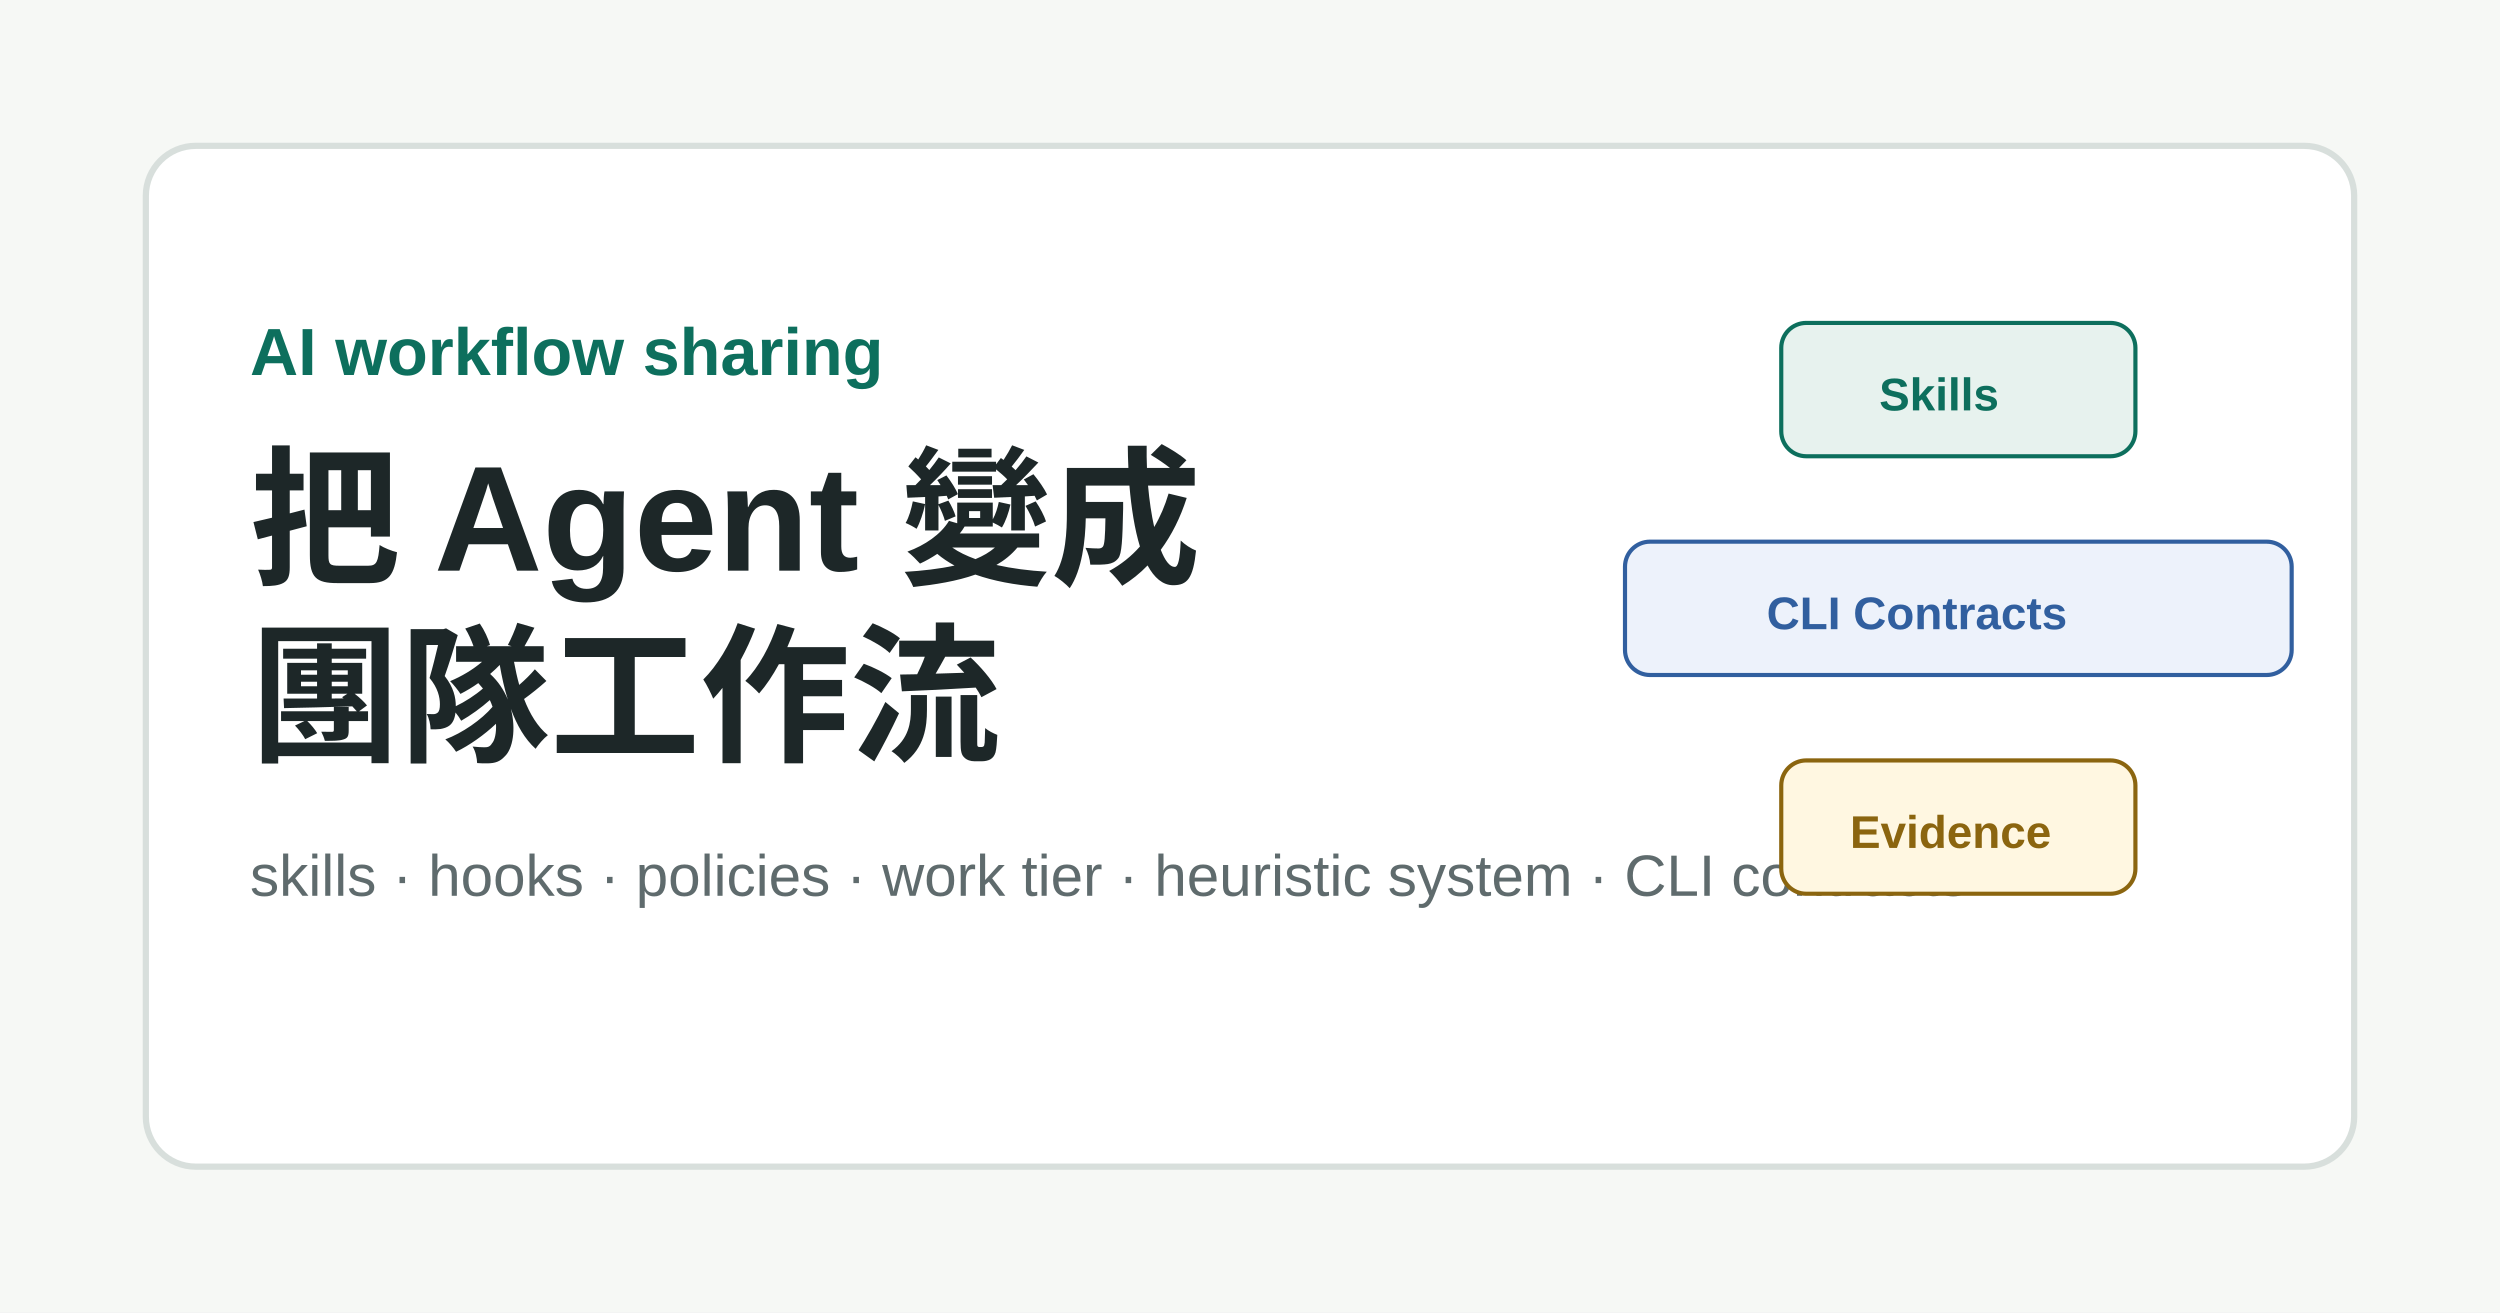
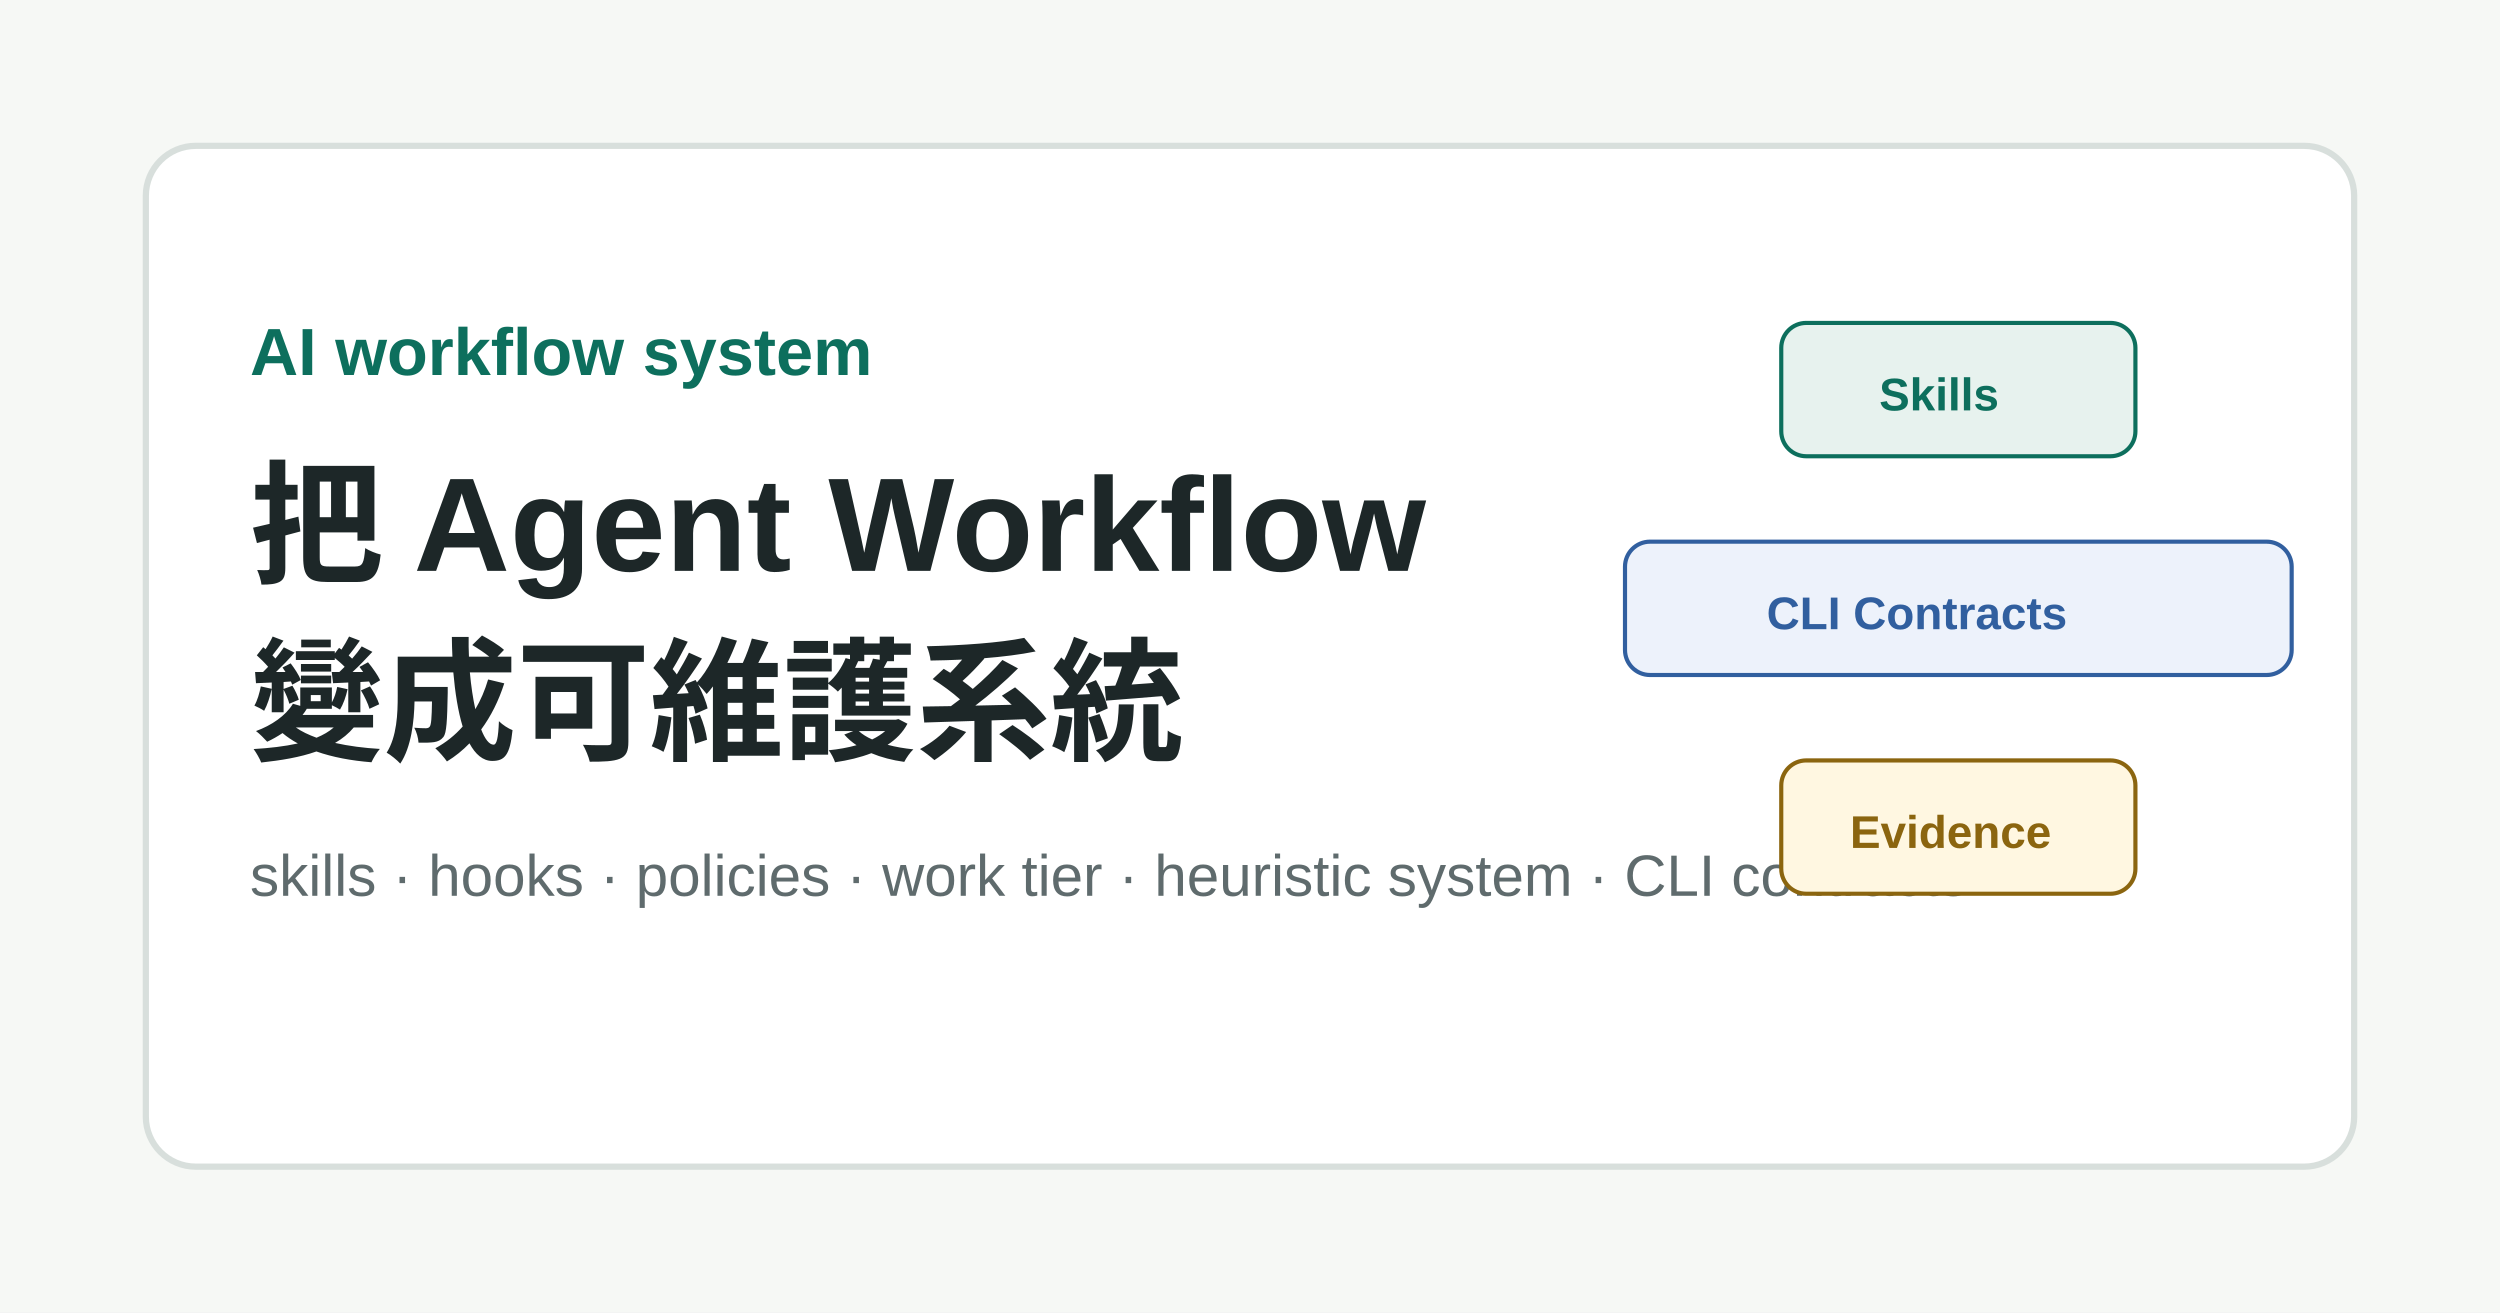
<svg xmlns="http://www.w3.org/2000/svg" width="1200" height="630" viewBox="0 0 1200 630" role="img" aria-labelledby="title desc">
  <rect width="1200" height="630" fill="#f6f8f5" />
  <rect x="70" y="70" width="1060" height="490" rx="24" fill="#ffffff" stroke="#d8dfdc" stroke-width="3" />
-   <text x="120" y="180" fill="#0d6f5d" font-family="Arial, sans-serif" font-size="32" font-weight="700">AI workflow sharing</text>
-   <text x="120" y="275" fill="#1d2728" font-family="Arial, sans-serif" font-size="72" font-weight="800">把 Agent 變成</text>
-   <text x="120" y="360" fill="#1d2728" font-family="Arial, sans-serif" font-size="72" font-weight="800">團隊工作流</text>
+   <text x="120" y="180" fill="#0d6f5d" font-family="Arial, sans-serif" font-size="32" font-weight="700">AI workflow system</text>
+   <text x="120" y="275" fill="#1d2728" font-family="Arial, sans-serif" font-size="64" font-weight="800">把 Agent Workflow</text>
+   <text x="120" y="360" fill="#1d2728" font-family="Arial, sans-serif" font-size="64" font-weight="800">變成可維護系統</text>
  <text x="120" y="430" fill="#5f6b6d" font-family="Arial, sans-serif" font-size="28">skills · hooks · policies · work tier · heuristic system · CLI contracts</text>
  <rect x="855" y="155" width="170" height="64" rx="12" fill="#e7f2ee" stroke="#0d6f5d" stroke-width="2" />
  <text x="902" y="197" fill="#0d6f5d" font-family="Arial, sans-serif" font-size="22" font-weight="700">Skills</text>
  <rect x="780" y="260" width="320" height="64" rx="12" fill="#edf2fb" stroke="#315f9f" stroke-width="2" />
  <text x="848" y="302" fill="#315f9f" font-family="Arial, sans-serif" font-size="22" font-weight="700">CLI Contracts</text>
  <rect x="855" y="365" width="170" height="64" rx="12" fill="#fff7e1" stroke="#8b650f" stroke-width="2" />
  <text x="888" y="407" fill="#8b650f" font-family="Arial, sans-serif" font-size="22" font-weight="700">Evidence</text>
</svg>
